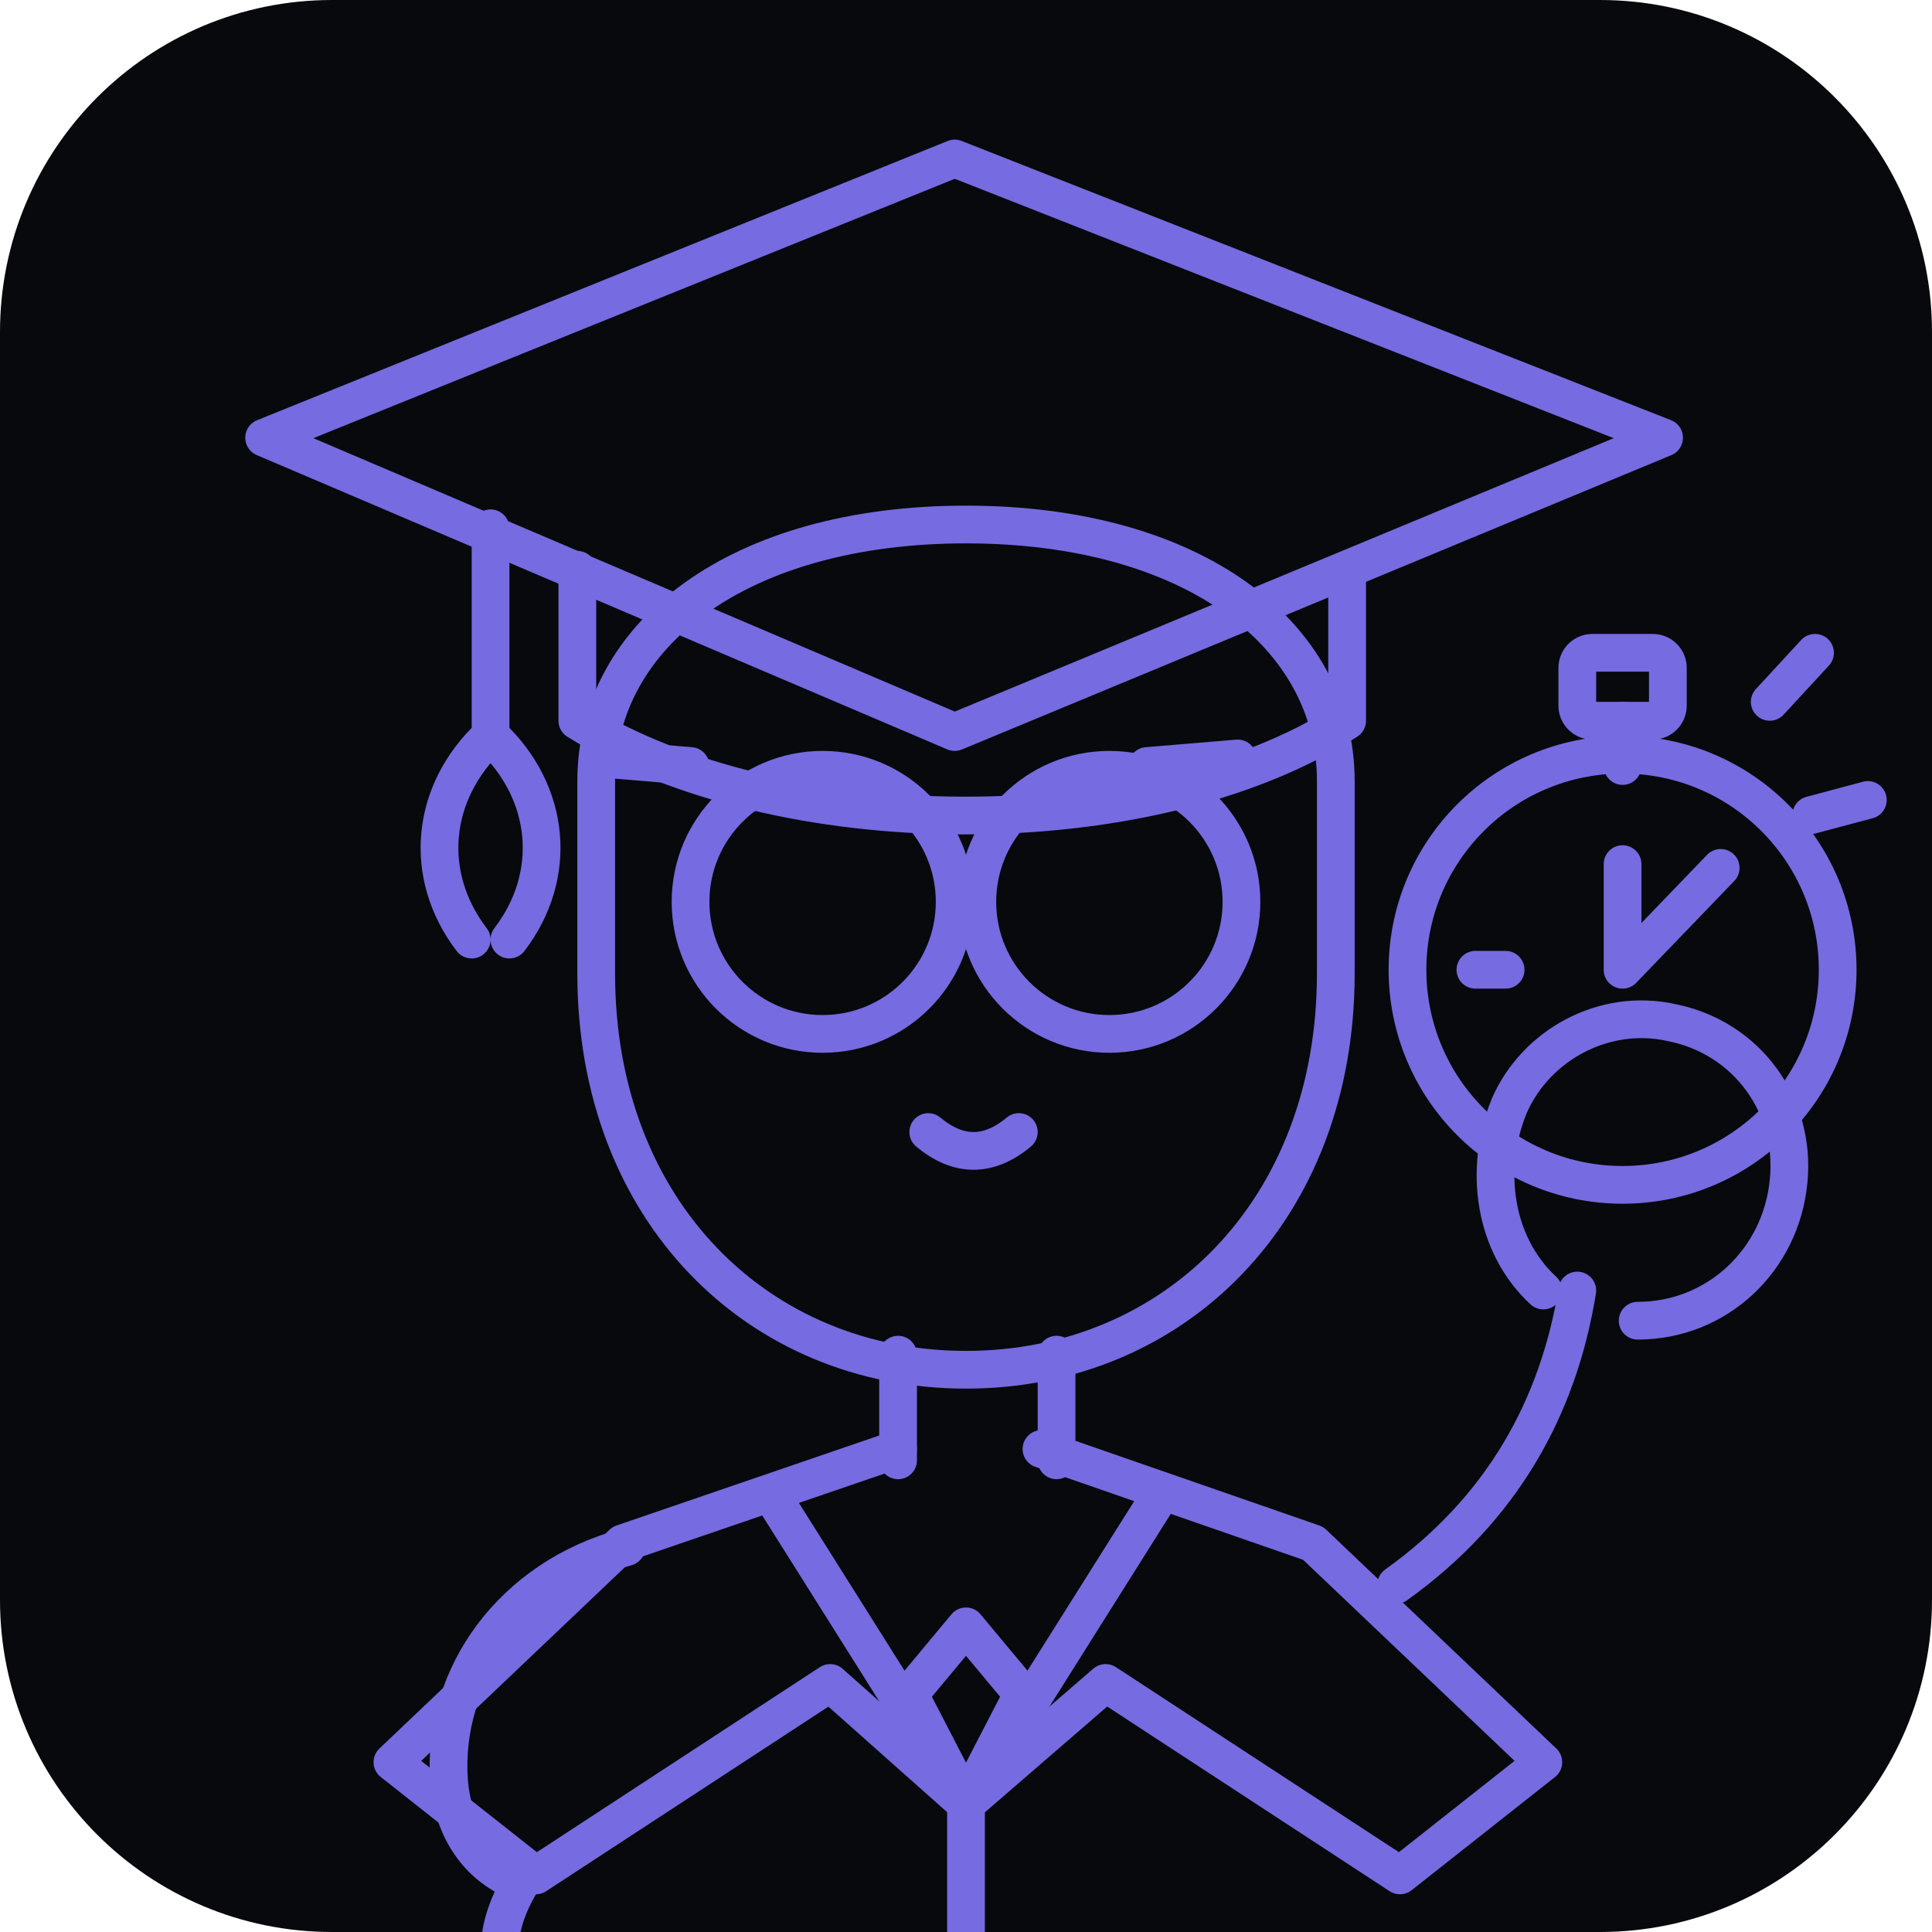
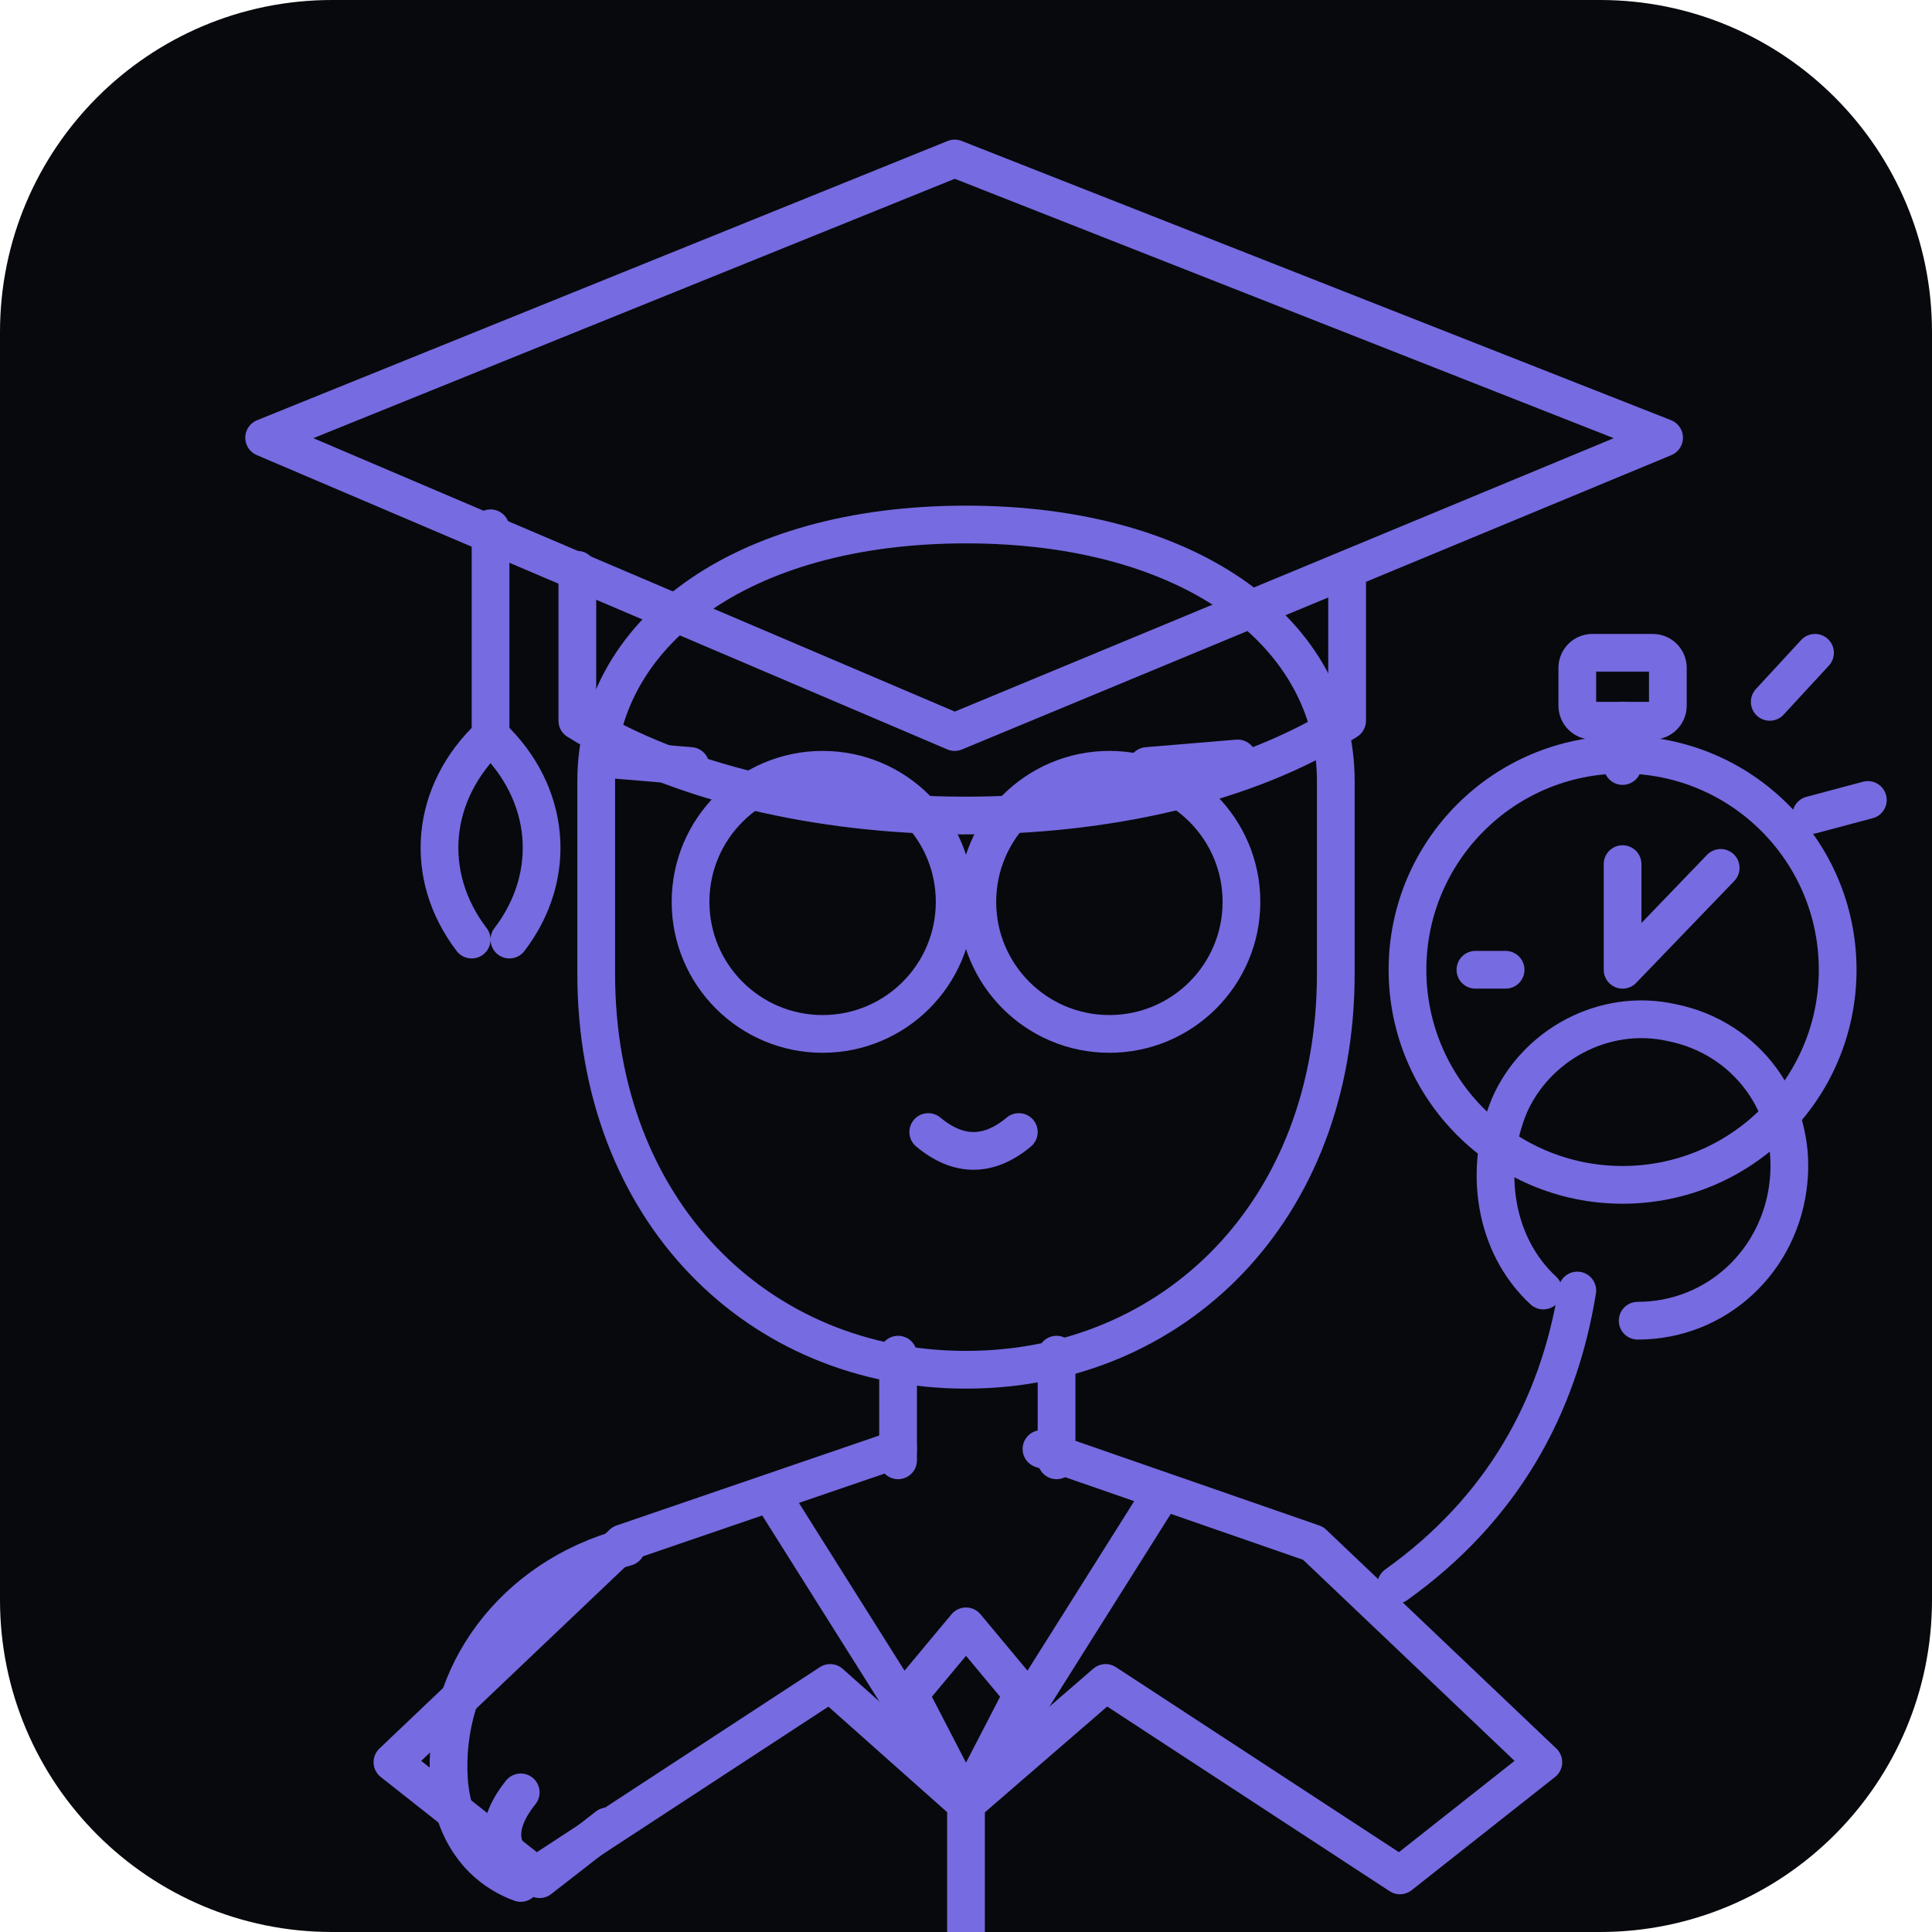
<svg xmlns="http://www.w3.org/2000/svg" viewBox="0 0 512 512" role="img" aria-labelledby="title desc">
  <rect width="512" height="512" rx="88" fill="#08090d" />
  <g fill="none" stroke="#766be0" stroke-width="10" stroke-linecap="round" stroke-linejoin="round">
    <path d="M70 116 253 42l188 74-188 78L70 116Z" />
    <path d="M130 140v55m0 0c-16 15-18 37-5 54m5-54c16 15 18 37 5 54" />
    <path d="M153 151v40c53 33 151 34 204 0v-40" />
    <path d="M158 207c0-39 38-68 98-68s98 29 98 68v51c0 63-43 105-98 105s-98-42-98-105v-51Z" />
    <circle cx="218" cy="239" r="35" />
    <circle cx="294" cy="239" r="35" />
    <path d="M253 237h6m-76-34-24-2m145 2 24-2M246 300q12 10 24 0" />
    <path d="M238 359v28m42-28v28" />
    <path d="M238 384 165 409l-61 58 38 30 78-51 36 32 37-32 78 51 38-30-61-58-72-25" />
    <path d="m205 397 51 81 51-81m-51 81v34" />
    <path d="M256 478 241 449l15-18 15 18-15 29Z" />
    <path d="M370 420c28-20 43-47 48-78" />
    <path d="M409 342c-13-12-16-32-9-49 7-16 25-26 43-22 20 4 33 22 31 42-2 21-19 37-40 37" />
    <rect x="418" y="173" width="24" height="18" rx="4" />
    <path d="M430 191v12" />
    <circle cx="430" cy="257" r="57" />
    <path d="M430 257 456 230m-26 27v-28m-39 28h8" />
    <path d="M469 186l12-13m-1 43 15-4" />
    <path d="M166 410c-30 8-49 34-47 62 1 13 8 23 19 27" />
-     <path d="M138 499c-9 15-7 29 5 36m0 0 22-17" />
+     <path d="M138 475c-8 10-6 18 5 23m0 0 18-14" />
  </g>
</svg>
